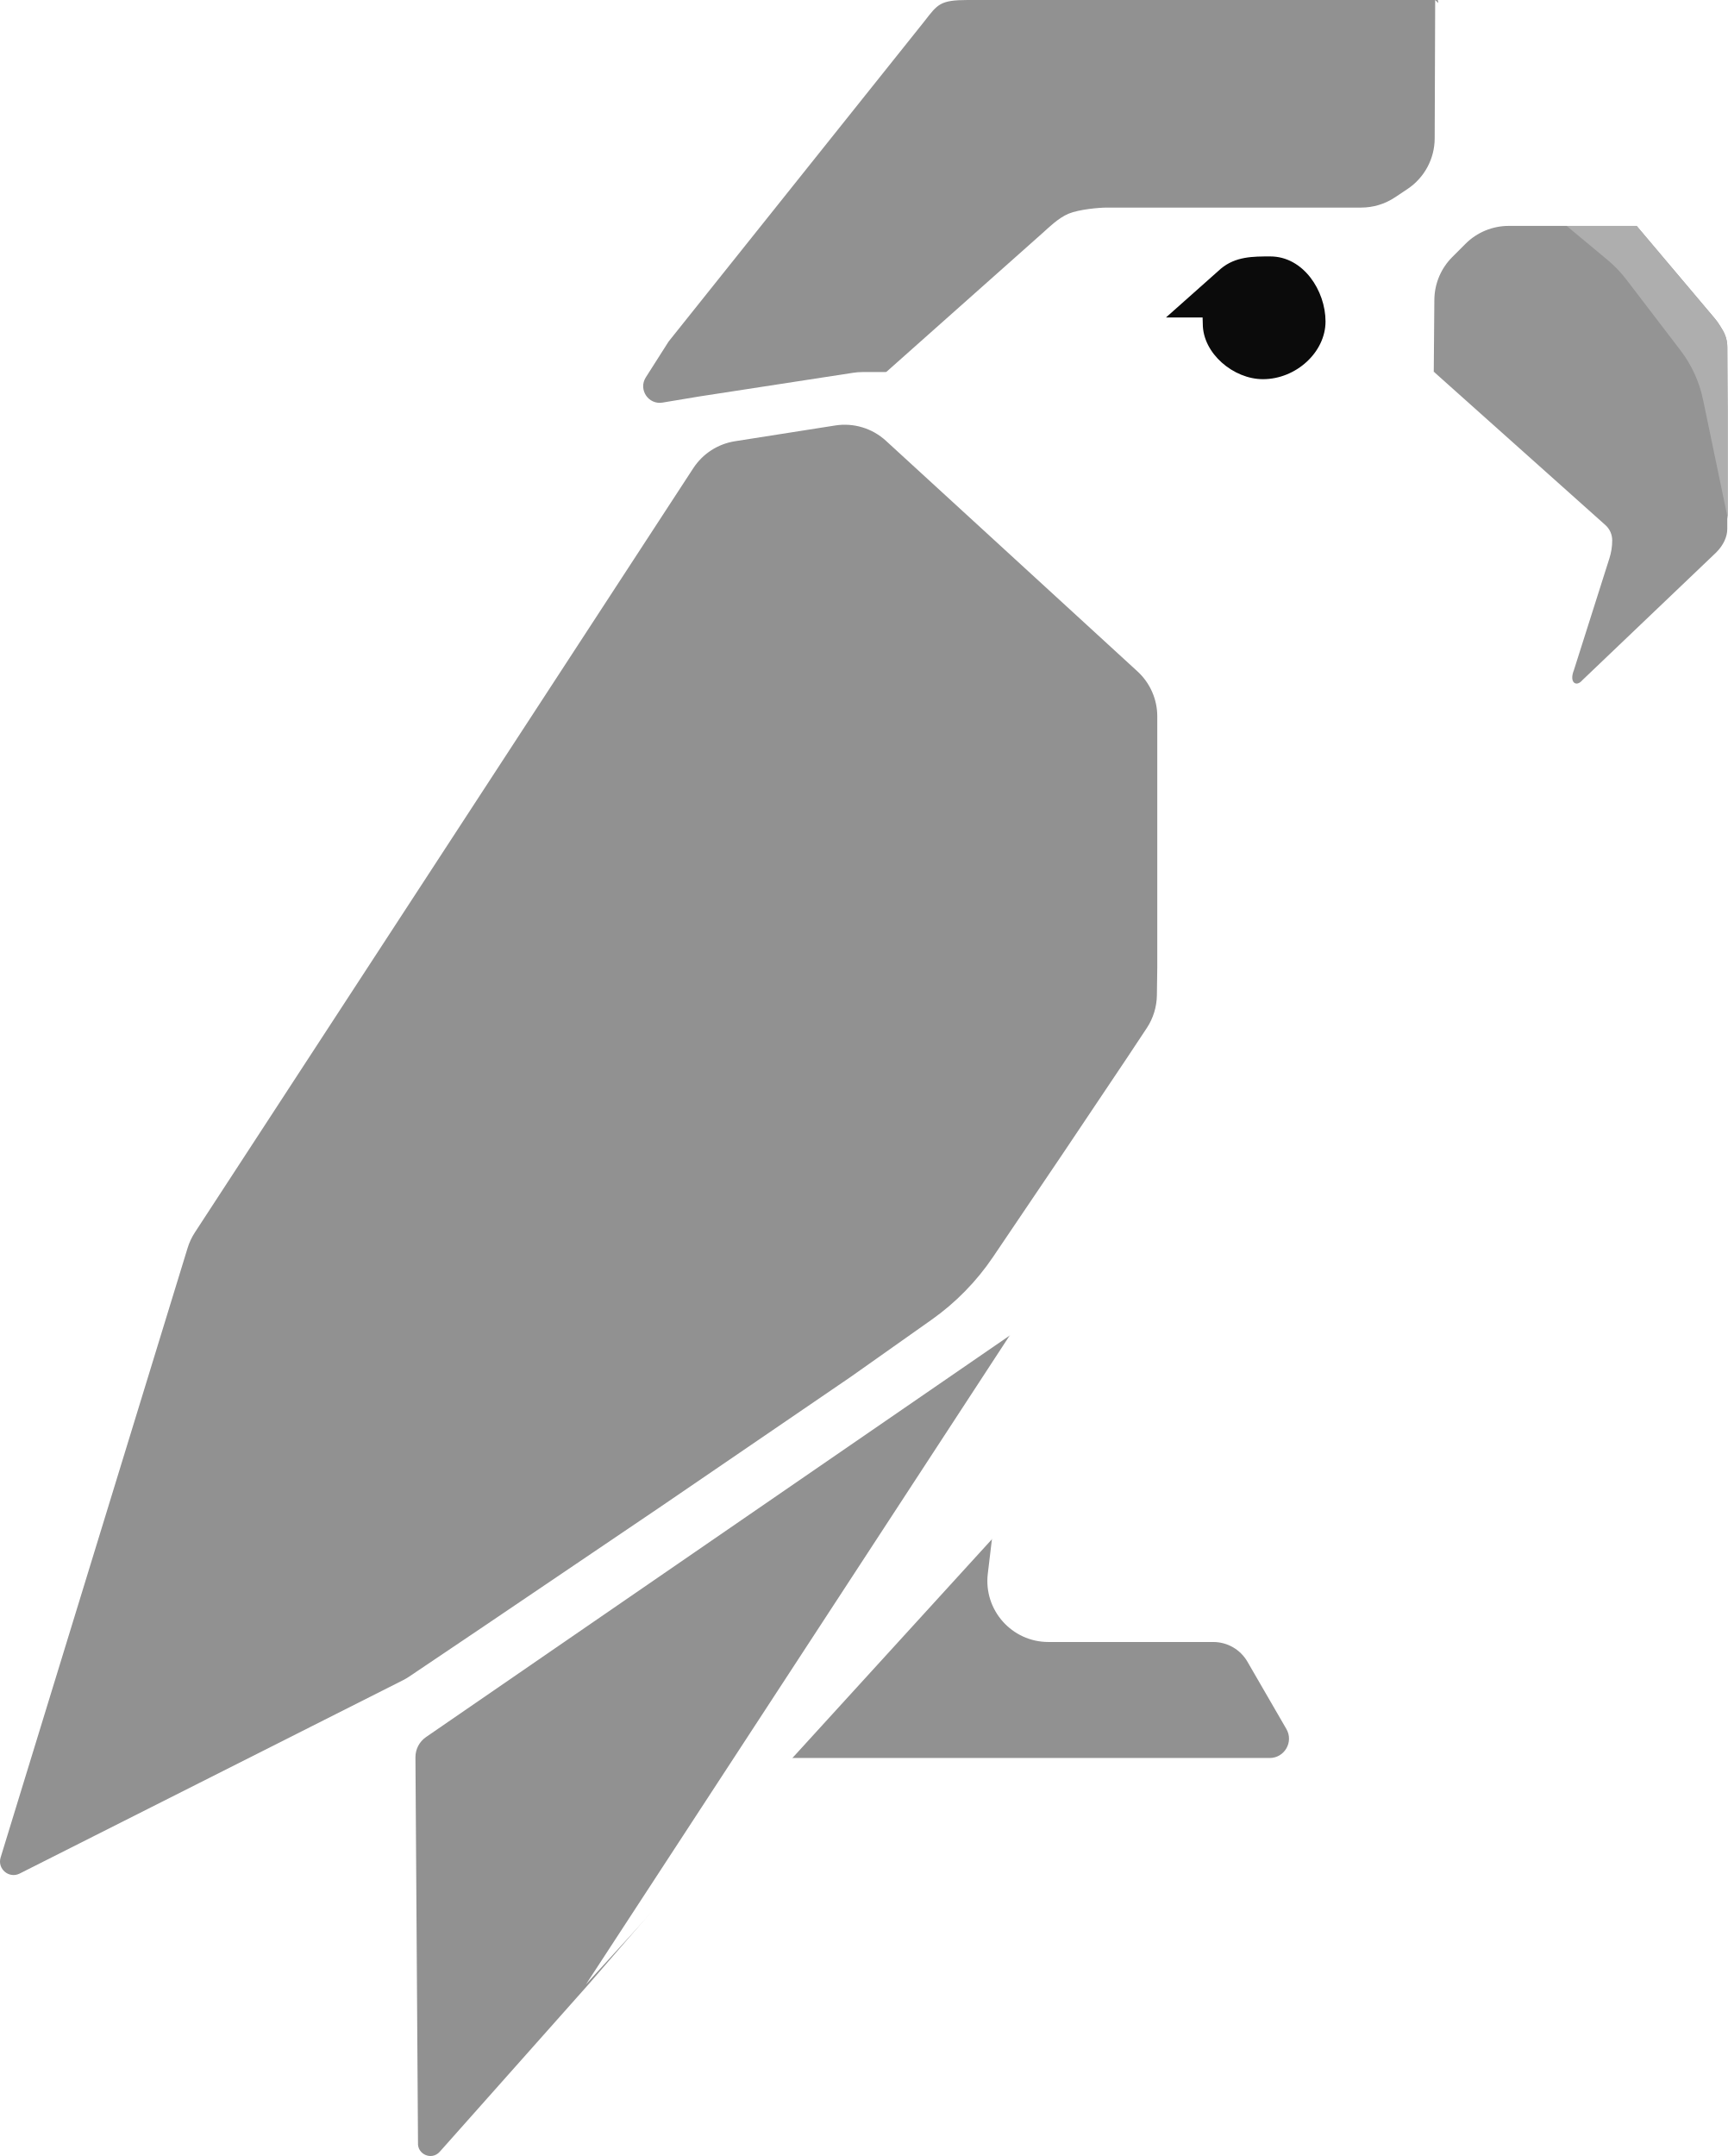
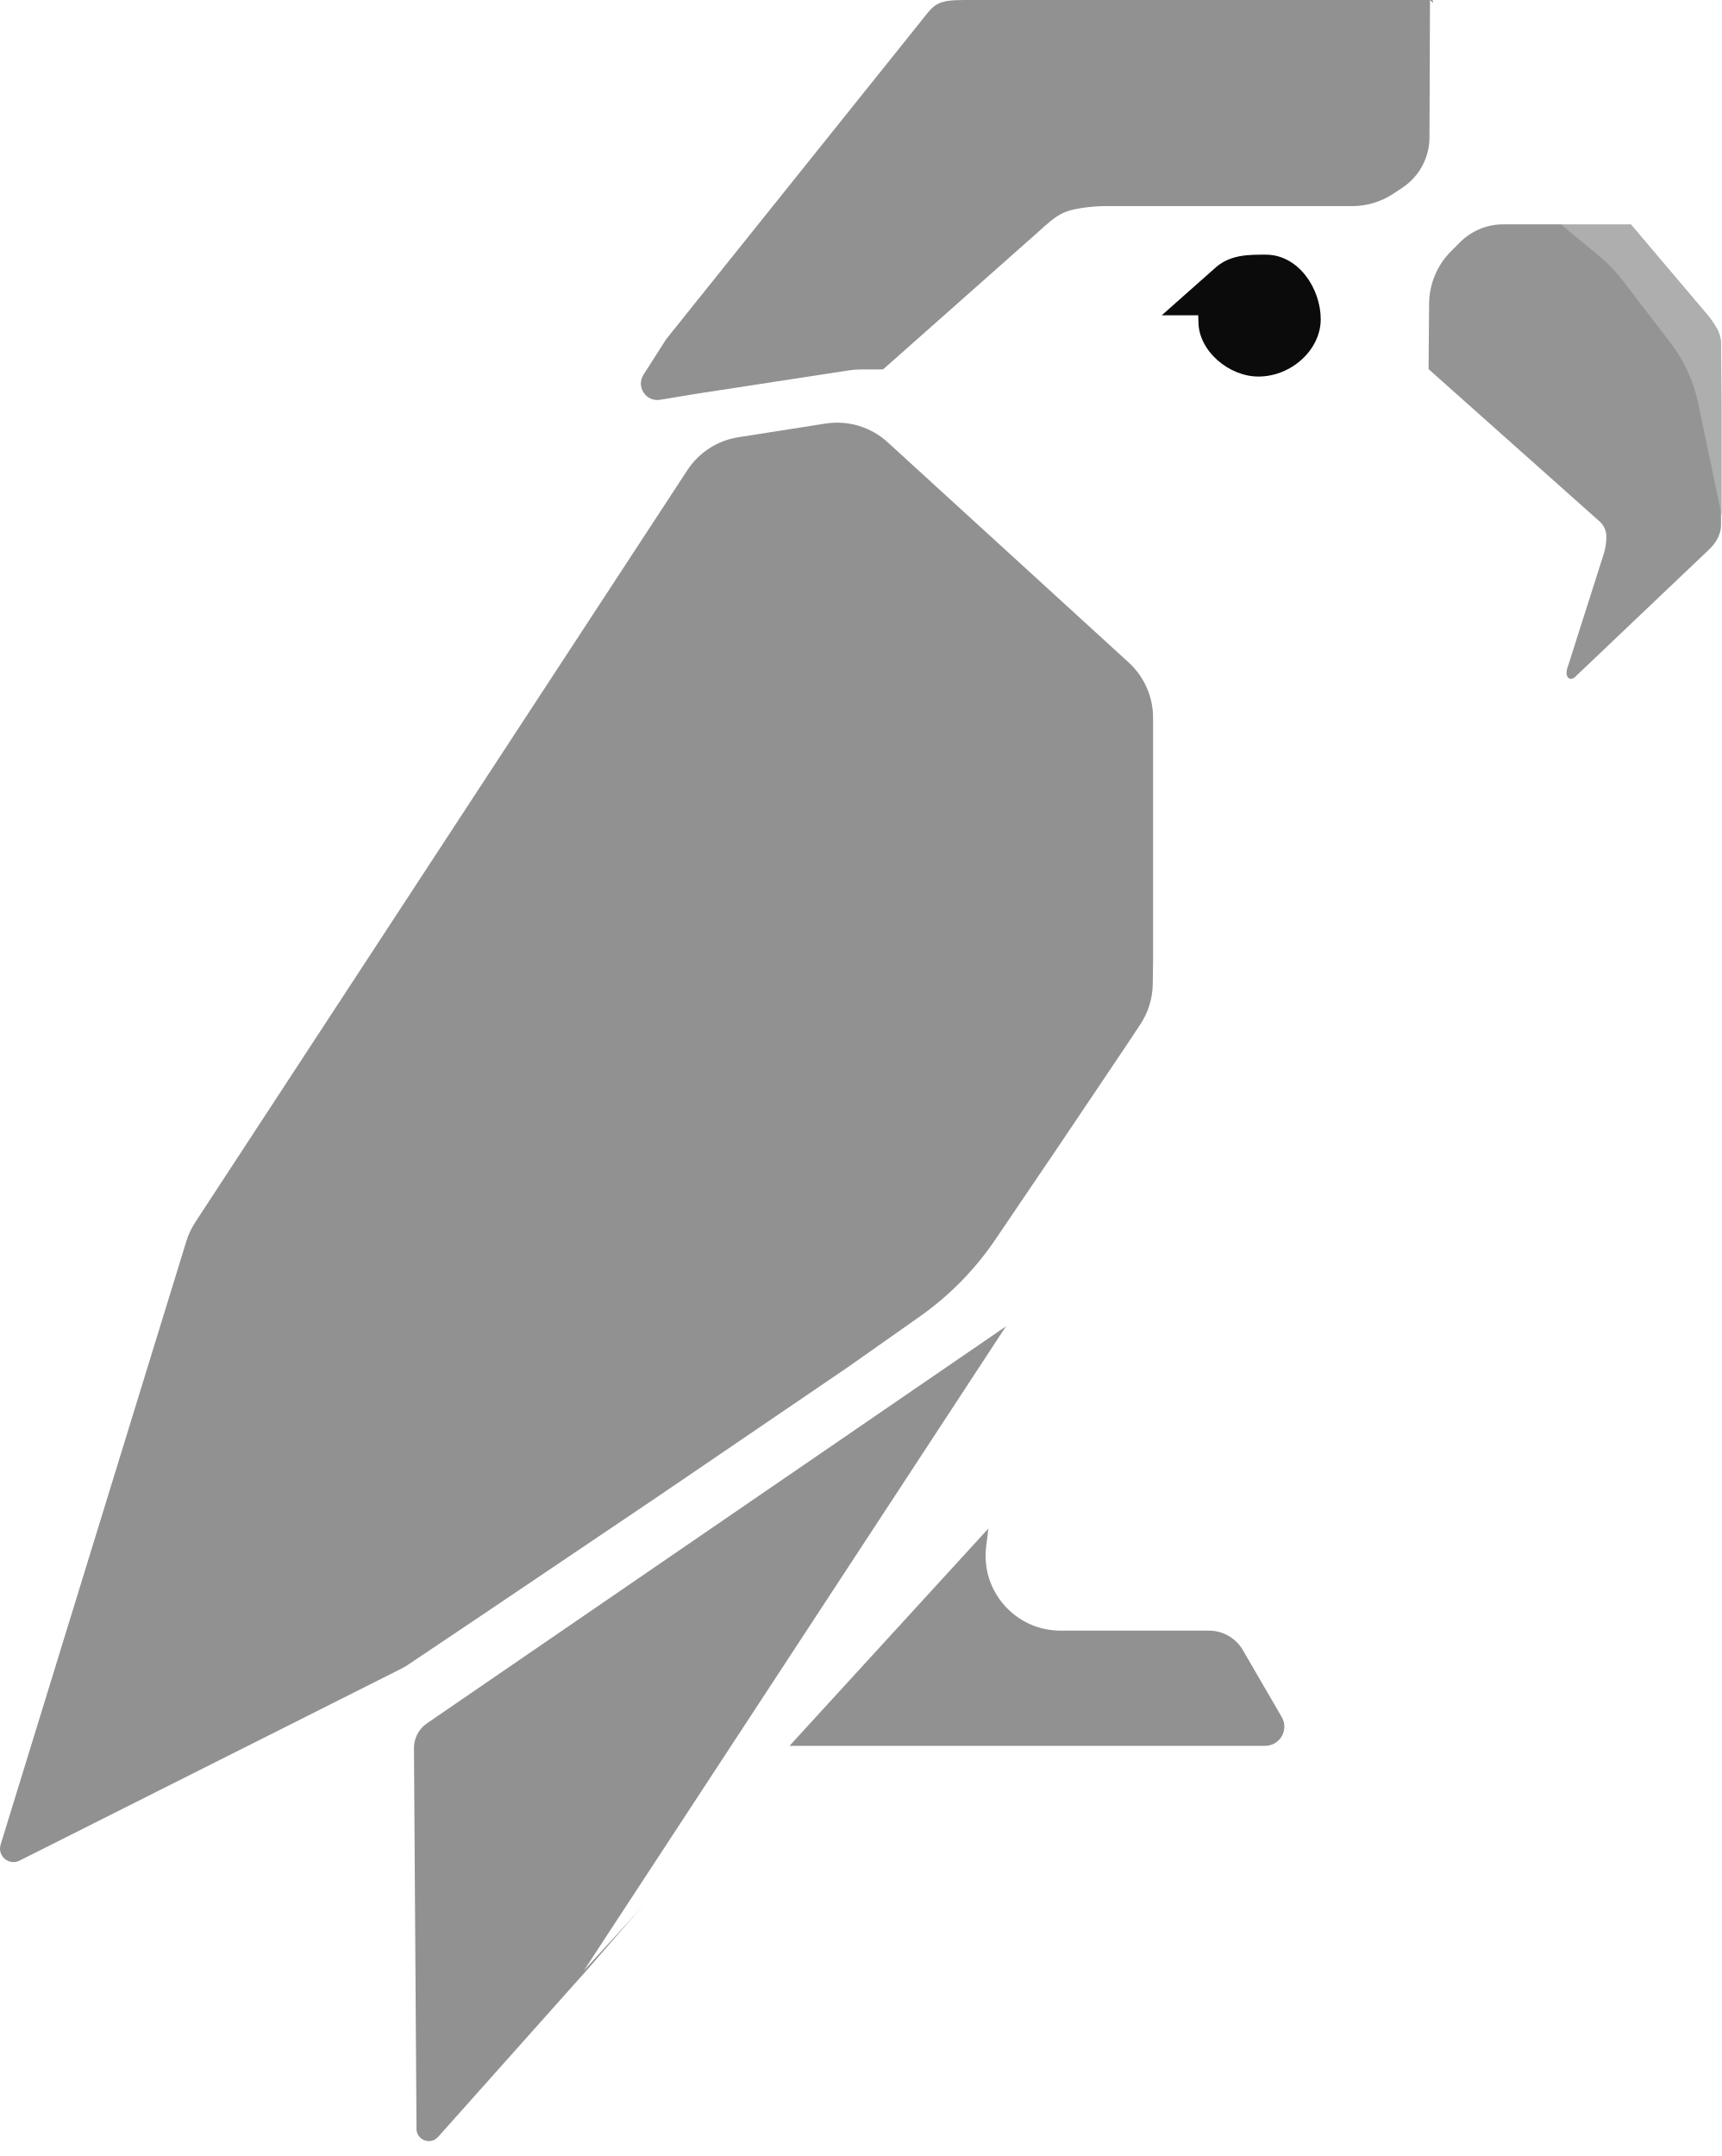
- <svg xmlns="http://www.w3.org/2000/svg" width="141.525" height="176.564" fill="none" overflow="visible">
-   <g>
+ <svg xmlns="http://www.w3.org/2000/svg" width="115" height="143.997" fill="none">
+   <g transform="translate(0 0)">
    <g transform="translate(0 0)">
-       <path d="M 83.288 108.97 L 80.894 110.616 L 36.742 140.984 L 34.894 142.255 C 34.347 142.631 34.023 143.253 34.027 143.916 L 34.038 145.553 L 34.237 175.47 L 34.237 175.47 C 34.167 176.438 35.363 176.946 36.01 176.223 L 36.237 175.97 L 48.237 162.47 L 64.237 143.97 L 103.559 143.97 L 103.994 143.97 C 105.213 143.97 105.973 142.65 105.363 141.596 L 105.363 141.596 L 102.171 136.082 L 102.171 136.082 C 101.593 135.084 100.527 134.47 99.374 134.47 L 99.234 134.47 L 85.871 134.47 C 82.874 134.47 80.551 131.851 80.907 128.876 L 82.915 112.082 Z" fill="rgb(145, 145, 145)" />
-       <path d="M 72.563 36.097 C 71.441 35.069 69.912 34.607 68.408 34.844 L 60.195 36.135 C 58.797 36.355 57.557 37.157 56.784 38.343 L 15.959 100.934 C 15.704 101.326 15.504 101.751 15.367 102.199 L 7.431 128.065 L 7.431 128.065 L 3.359 141.335 L 3.359 141.335 L 1.323 147.97 L 1.323 147.97 L 0.306 151.288 L 0.306 151.288 L 0.051 152.117 C -0.236 153.052 0.739 153.874 1.612 153.433 L 3.535 152.463 L 3.535 152.463 L 7.783 150.321 L 7.783 150.321 L 16.278 146.038 L 16.278 146.038 L 24.773 141.754 L 24.773 141.754 L 32.987 137.611 C 33.174 137.517 33.355 137.411 33.528 137.294 L 39.648 133.173 C 39.651 133.171 39.654 133.169 39.656 133.167 L 54.119 123.385 C 54.126 123.381 54.132 123.376 54.138 123.372 L 69.647 112.78 C 69.669 112.765 69.69 112.75 69.712 112.735 L 76.302 108.079 C 78.276 106.684 79.981 104.943 81.334 102.94 L 87.033 94.505 C 87.036 94.5 87.039 94.495 87.043 94.49 L 92.341 86.587 C 92.346 86.579 92.351 86.572 92.356 86.564 L 93.926 84.195 C 94.456 83.395 94.744 82.46 94.757 81.5 L 94.787 79.271 C 94.788 79.248 94.788 79.226 94.788 79.203 L 94.788 69.22 L 94.788 69.22 L 94.788 58.669 C 94.788 57.268 94.199 55.93 93.166 54.983 L 88.788 50.97 L 88.788 50.97 L 82.788 45.47 L 82.788 45.47 L 76.788 39.97 L 76.788 39.97 Z" fill="rgb(145, 145, 145)" />
-       <path d="M 117.763 0 L 79.26 0 C 76.997 0 76.793 0.356 75.741 1.709 L 54.763 27.97 L 52.895 30.904 C 52.265 31.894 53.105 33.163 54.263 32.97 L 57.232 32.475 C 57.252 32.471 57.273 32.468 57.293 32.465 L 69.885 30.528 C 70.136 30.489 70.39 30.47 70.645 30.47 L 118.288 30.47 C 118.288 30.47 118.015 0.201 117.763 0 Z" fill="rgb(145, 145, 145)" />
+       <path d="M 67.678 88.255 L 65.732 89.589 L 29.856 114.183 L 28.52 115.099 C 27.972 115.474 27.647 116.097 27.651 116.762 L 27.659 117.884 L 27.821 142.113 L 27.821 142.113 C 27.763 142.899 28.733 143.312 29.259 142.726 L 29.446 142.518 L 39.197 131.585 L 52.198 116.602 L 84.15 116.602 L 84.509 116.602 C 85.496 116.602 86.111 115.532 85.616 114.679 L 85.616 114.679 L 83.022 110.213 L 83.022 110.213 C 82.552 109.405 81.688 108.907 80.753 108.907 L 80.635 108.907 L 70.835 108.907 C 67.838 108.907 65.514 106.288 65.871 103.312 L 67.375 90.775 Z" fill="rgb(145, 145, 145)" />
+       <path d="M 59.294 29.537 C 58.173 28.513 56.647 28.054 55.147 28.289 L 49.322 29.202 C 47.925 29.421 46.686 30.221 45.912 31.404 L 13.042 81.634 C 12.785 82.026 12.585 82.452 12.447 82.9 L 6.038 103.72 C 6.038 103.72 6.038 103.72 6.038 103.72 L 2.73 114.468 C 2.73 114.468 2.73 114.468 2.73 114.468 L 1.076 119.842 C 1.076 119.842 1.076 119.842 1.076 119.842 L 0.248 122.528 C 0.219 122.528 0.278 122.528 0.248 122.528 L 0.042 123.2 C -0.191 123.957 0.597 124.624 1.305 124.268 L 2.873 123.481 C 2.902 123.481 2.844 123.481 2.873 123.481 L 6.324 121.746 C 6.324 121.746 6.324 121.746 6.324 121.746 L 13.227 118.276 C 13.227 118.276 13.227 118.276 13.227 118.276 L 20.13 114.807 C 20.13 114.807 20.13 114.807 20.13 114.807 L 26.752 111.478 C 26.939 111.384 27.12 111.279 27.293 111.162 L 32.217 107.857 C 32.219 107.856 32.222 107.854 32.225 107.852 L 43.975 99.931 C 43.981 99.927 43.987 99.923 43.993 99.918 L 56.587 91.345 C 56.609 91.33 56.631 91.315 56.653 91.3 L 61.438 87.93 C 63.415 86.538 65.122 84.8 66.479 82.799 L 70.72 76.541 C 70.723 76.536 70.727 76.531 70.73 76.526 L 75.033 70.129 C 75.038 70.122 75.043 70.114 75.048 70.107 L 76.166 68.425 C 76.698 67.623 76.988 66.686 77.001 65.724 L 77.022 64.208 C 77.022 64.186 77.022 64.163 77.022 64.141 L 77.022 56.061 L 77.022 56.061 L 77.022 47.939 C 77.022 46.535 76.432 45.195 75.395 44.248 L 72.147 41.281 C 72.147 41.281 72.147 41.281 72.147 41.281 L 67.271 36.826 C 67.271 36.826 67.271 36.826 67.271 36.826 L 62.396 32.372 C 62.396 32.372 62.396 32.372 62.396 32.372 Z" fill="rgb(145, 145, 145)" />
+       <path d="M 95.692 0 L 64.405 0 C 62.566 0 62.4 0.289 61.545 1.384 L 44.499 22.653 L 42.985 25.024 C 42.472 25.827 43.153 26.858 44.093 26.702 L 46.5 26.302 C 46.52 26.299 46.541 26.296 46.561 26.293 L 56.717 24.735 C 56.968 24.697 57.221 24.677 57.475 24.677 L 96.118 24.677 C 96.118 24.677 95.896 0.163 95.692 0 Z" fill="rgb(145, 145, 145)" />
    </g>
-     <g transform="translate(117.5 9.5)">
-       <path d="M 0 9 L 0 0 L 16.55 9 L 22.928 16.555 C 23.089 16.746 23.236 16.948 23.366 17.16 L 23.572 17.495 C 23.835 17.922 23.974 18.414 23.974 18.916 L 23.974 33.831 C 23.974 34.435 23.673 35.138 23.069 35.741 L 12.111 46.197 C 11.609 46.8 11.006 46.398 11.408 45.393 L 14.323 36.215 C 14.474 35.741 14.55 35.247 14.55 34.75 L 14.55 34.75 C 14.55 34.273 14.347 33.818 13.991 33.5 L 0 21 Z" fill="rgb(148, 148, 148)" />
-       <path d="M 0 0 L 16.55 9 L 22.928 16.555 C 23.089 16.746 23.236 16.948 23.366 17.16 L 23.572 17.495 C 23.835 17.922 23.977 18.414 23.981 18.916 L 24.025 24 L 24.025 33 L 21.989 23.228 C 21.684 21.761 21.053 20.382 20.143 19.193 L 15.708 13.394 C 15.254 12.8 14.735 12.259 14.16 11.781 Z" fill="rgb(174, 174, 174)" />
+     <g transform="translate(95.478 7.694)">
+       <path d="M 0 7.289 L 0 0 L 13.448 7.289 L 18.585 13.354 C 18.746 13.544 18.893 13.747 19.024 13.959 L 19.154 14.169 C 19.368 14.515 19.481 14.914 19.481 15.32 L 19.481 27.4 C 19.481 27.889 19.236 28.459 18.746 28.947 L 9.841 37.415 C 9.433 37.903 8.943 37.578 9.27 36.764 L 11.639 29.33 C 11.761 28.947 11.823 28.547 11.823 28.144 L 11.823 28.144 C 11.823 27.758 11.658 27.39 11.37 27.133 L 0 17.008 Z" fill="rgb(148, 148, 148)" />
+       <path d="M 0 0 L 13.448 7.289 L 18.585 13.354 C 18.746 13.544 18.893 13.747 19.024 13.959 L 19.154 14.169 C 19.368 14.515 19.483 14.914 19.486 15.32 L 19.522 19.438 L 19.522 26.727 L 17.957 19.24 C 17.65 17.771 17.016 16.39 16.103 15.199 L 12.894 11.016 C 12.439 10.423 11.919 9.883 11.343 9.406 Z" fill="rgb(174, 174, 174)" />
    </g>
-     <g transform="translate(48 0)">
-       <path d="M 70.455 0.902 L 84.501 14.764 C 85.301 15.553 85.812 16.588 85.951 17.703 L 86.05 18.5 L 75.571 18.5 C 74.245 18.5 72.973 19.027 72.036 19.964 L 70.948 21.052 C 70.02 21.98 69.494 23.235 69.483 24.547 L 69.006 83.209 C 69.002 83.733 68.916 84.253 68.75 84.75 L 67.835 87.495 C 67.614 88.157 67.257 88.767 66.786 89.283 L 0 162.5 L 50.413 85.308 C 50.94 84.5 51.223 83.557 51.227 82.593 L 51.319 58.073 C 51.321 57.58 51.25 57.089 51.108 56.617 L 50.811 55.626 C 50.553 54.767 50.068 53.993 49.408 53.385 L 24.55 30.5 L 37.422 19.059 C 37.839 18.689 38.674 17.853 39.525 17.5 C 40.377 17.147 42.009 17 42.666 17 L 63.486 17 C 64.473 17 65.438 16.708 66.26 16.16 L 67.283 15.478 C 68.669 14.554 69.504 13.001 69.51 11.336 L 69.55 0 Z" fill="rgb(255, 255, 255)" />
+     <g transform="translate(39.004 0)">
+       <path d="M 57.25 0.731 L 68.664 11.957 C 69.314 12.596 69.728 13.435 69.842 14.338 L 69.922 14.983 L 61.407 14.983 C 60.33 14.983 59.296 15.41 58.534 16.169 L 57.927 16.774 C 56.996 17.702 56.468 18.96 56.457 20.275 L 56.073 67.391 C 56.07 67.816 55.999 68.237 55.865 68.64 L 55.121 70.862 C 54.942 71.399 54.651 71.892 54.269 72.311 L 0 131.609 L 40.964 69.091 C 41.393 68.437 41.623 67.673 41.626 66.892 L 41.7 47.033 C 41.702 46.634 41.644 46.237 41.529 45.854 L 41.288 45.052 C 41.078 44.356 40.684 43.729 40.148 43.236 L 19.949 24.702 L 30.408 15.436 C 30.747 15.136 31.425 14.459 32.117 14.173 C 32.809 13.887 34.135 13.768 34.669 13.768 L 51.308 13.768 C 52.292 13.768 53.255 13.478 54.075 12.933 L 54.673 12.536 C 55.799 11.787 56.477 10.53 56.482 9.181 L 56.515 0 Z" fill="rgb(255, 255, 255)" />
    </g>
-     <g transform="translate(95.5 21)">
-       <path d="M 4.5 1 L 0 5 L 3 5 L 3.016 5.529 C 3.016 7.942 5.529 10.053 7.942 10.053 C 10.656 10.053 13.069 7.841 13.069 5.328 C 13.069 2.815 11.26 0 8.545 0 C 7.138 0 5.706 -0.005 4.5 1 Z" fill="rgb(11, 11, 11)" />
+     <g transform="translate(77.601 17.008)">
+       <path d="M 3.657 0.81 L 0 4.05 L 2.438 4.05 L 2.451 4.478 C 2.451 6.432 4.493 8.142 6.454 8.142 C 8.659 8.142 10.62 6.351 10.62 4.315 C 10.62 2.28 9.149 0 6.944 0 C 5.8 0 4.637 -0.004 3.657 0.81 Z" fill="rgb(11, 11, 11)" />
    </g>
  </g>
</svg>
